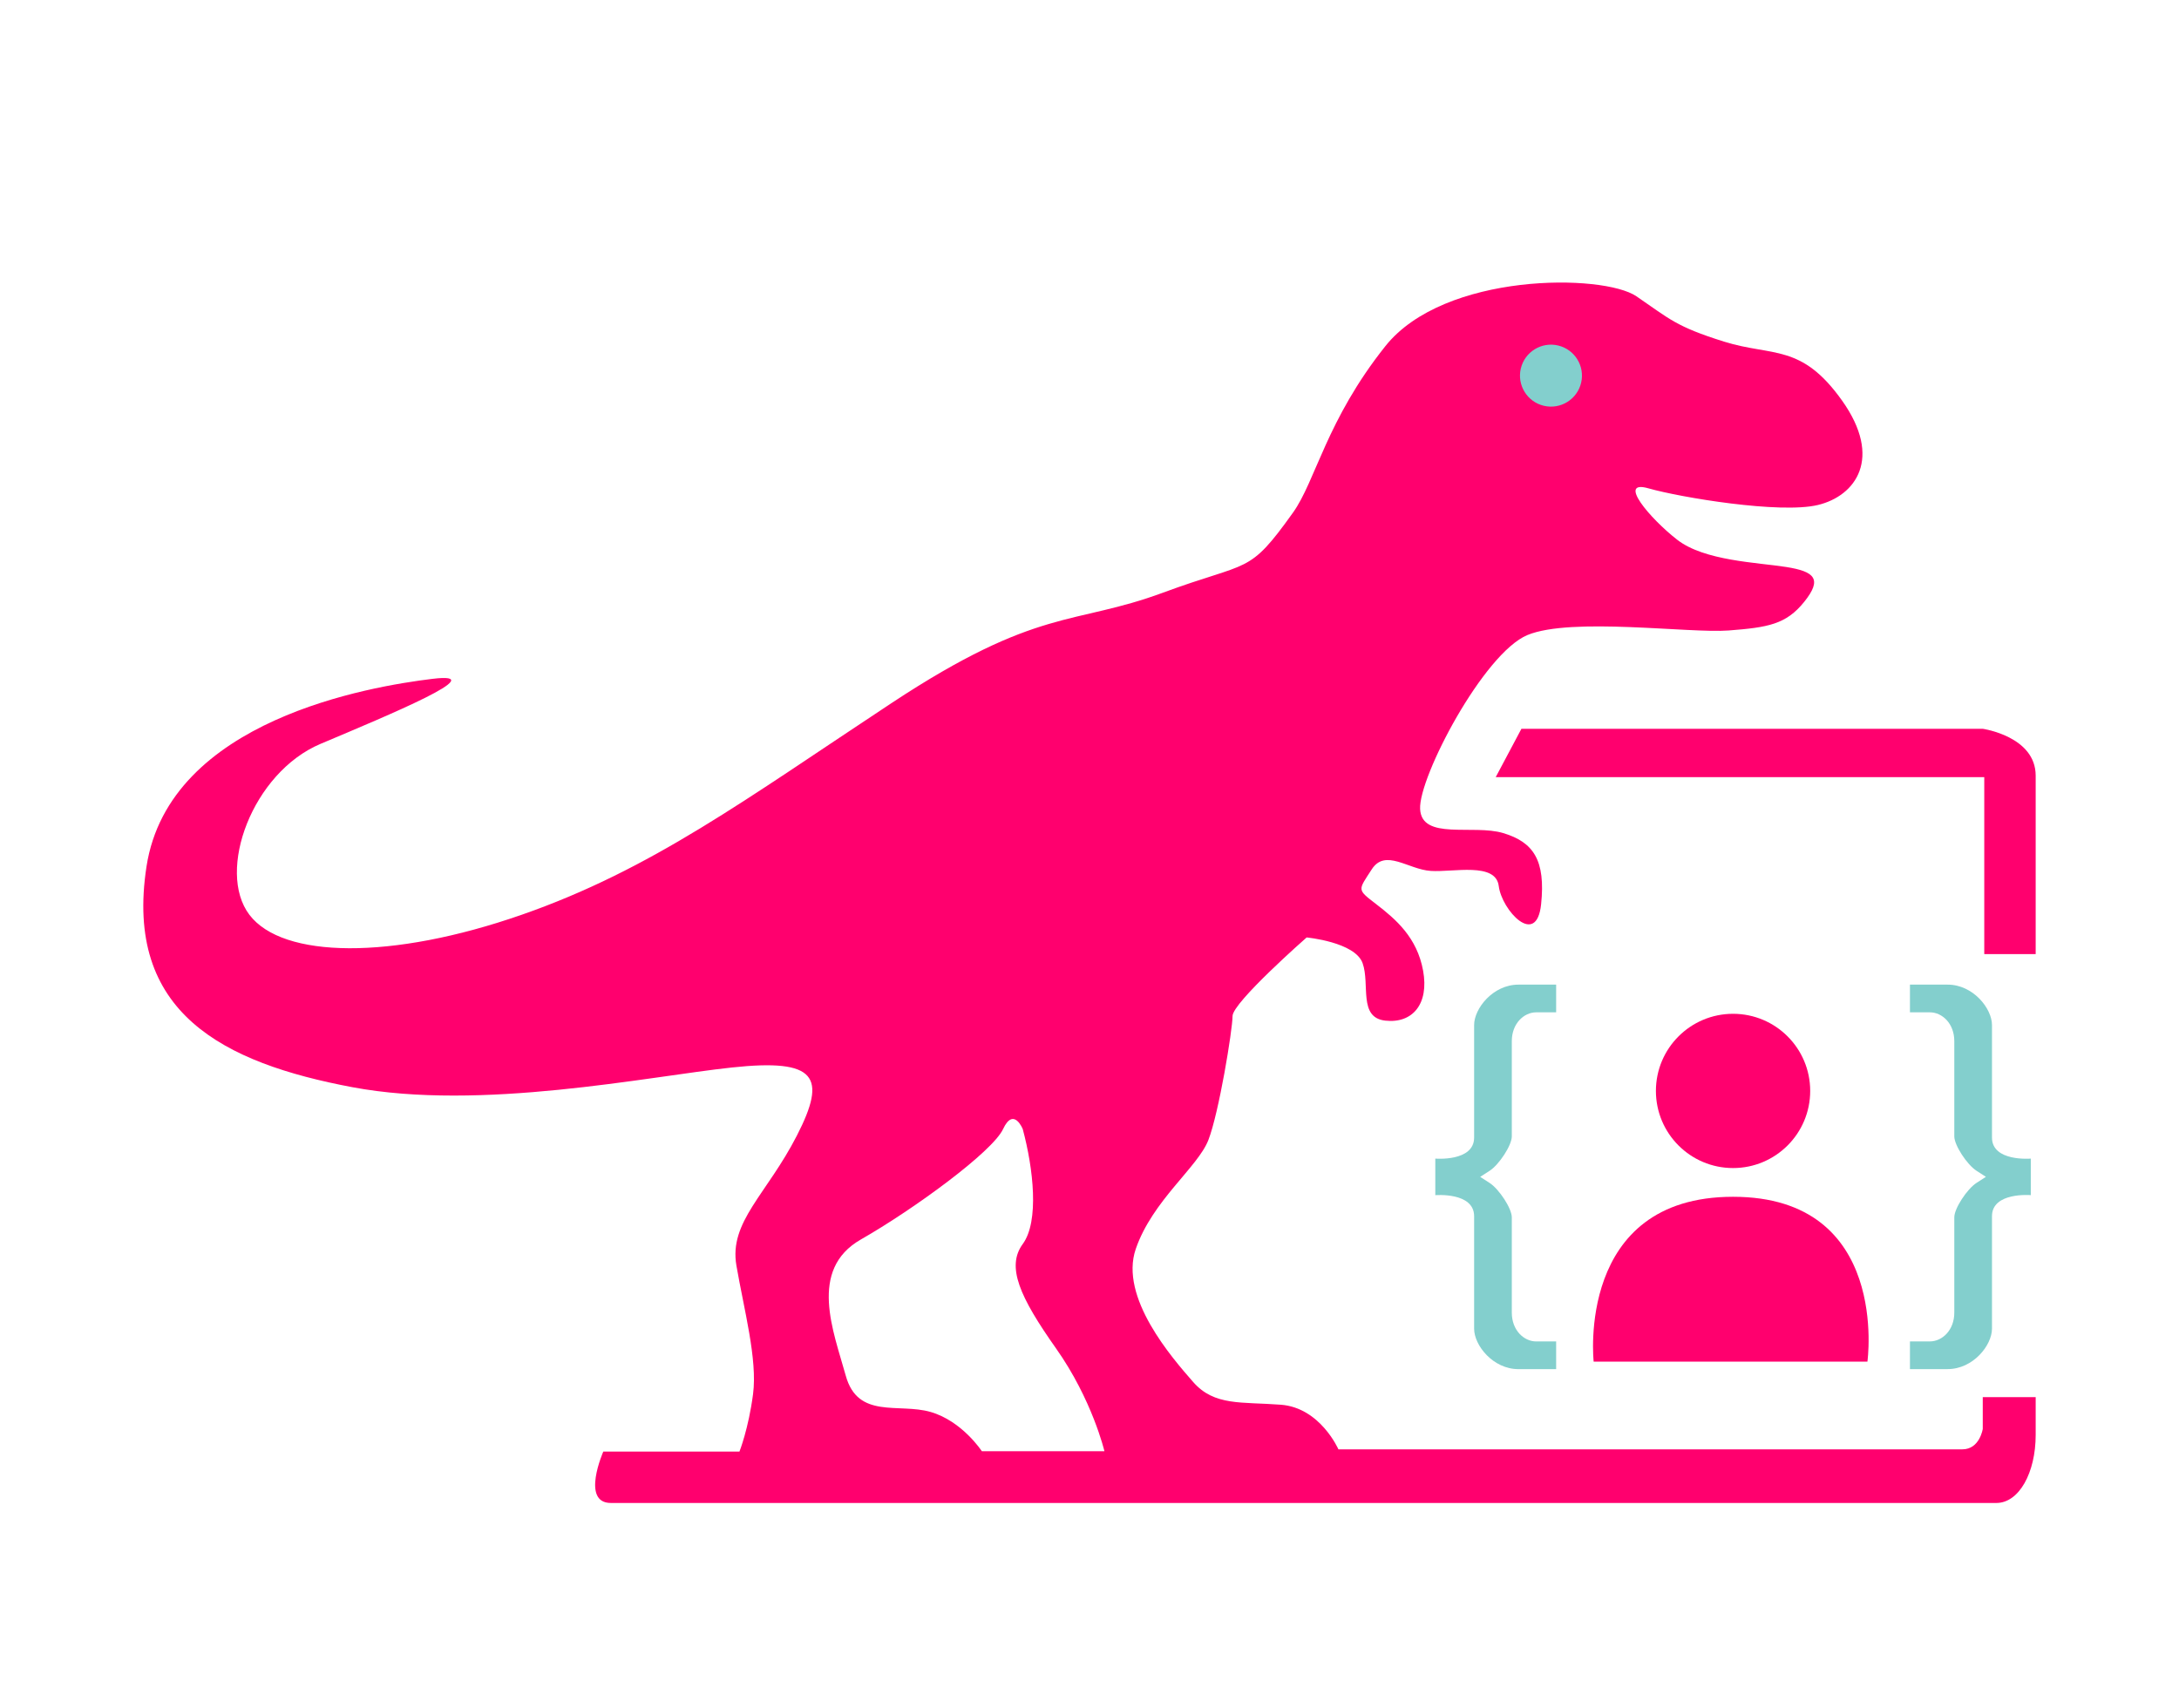
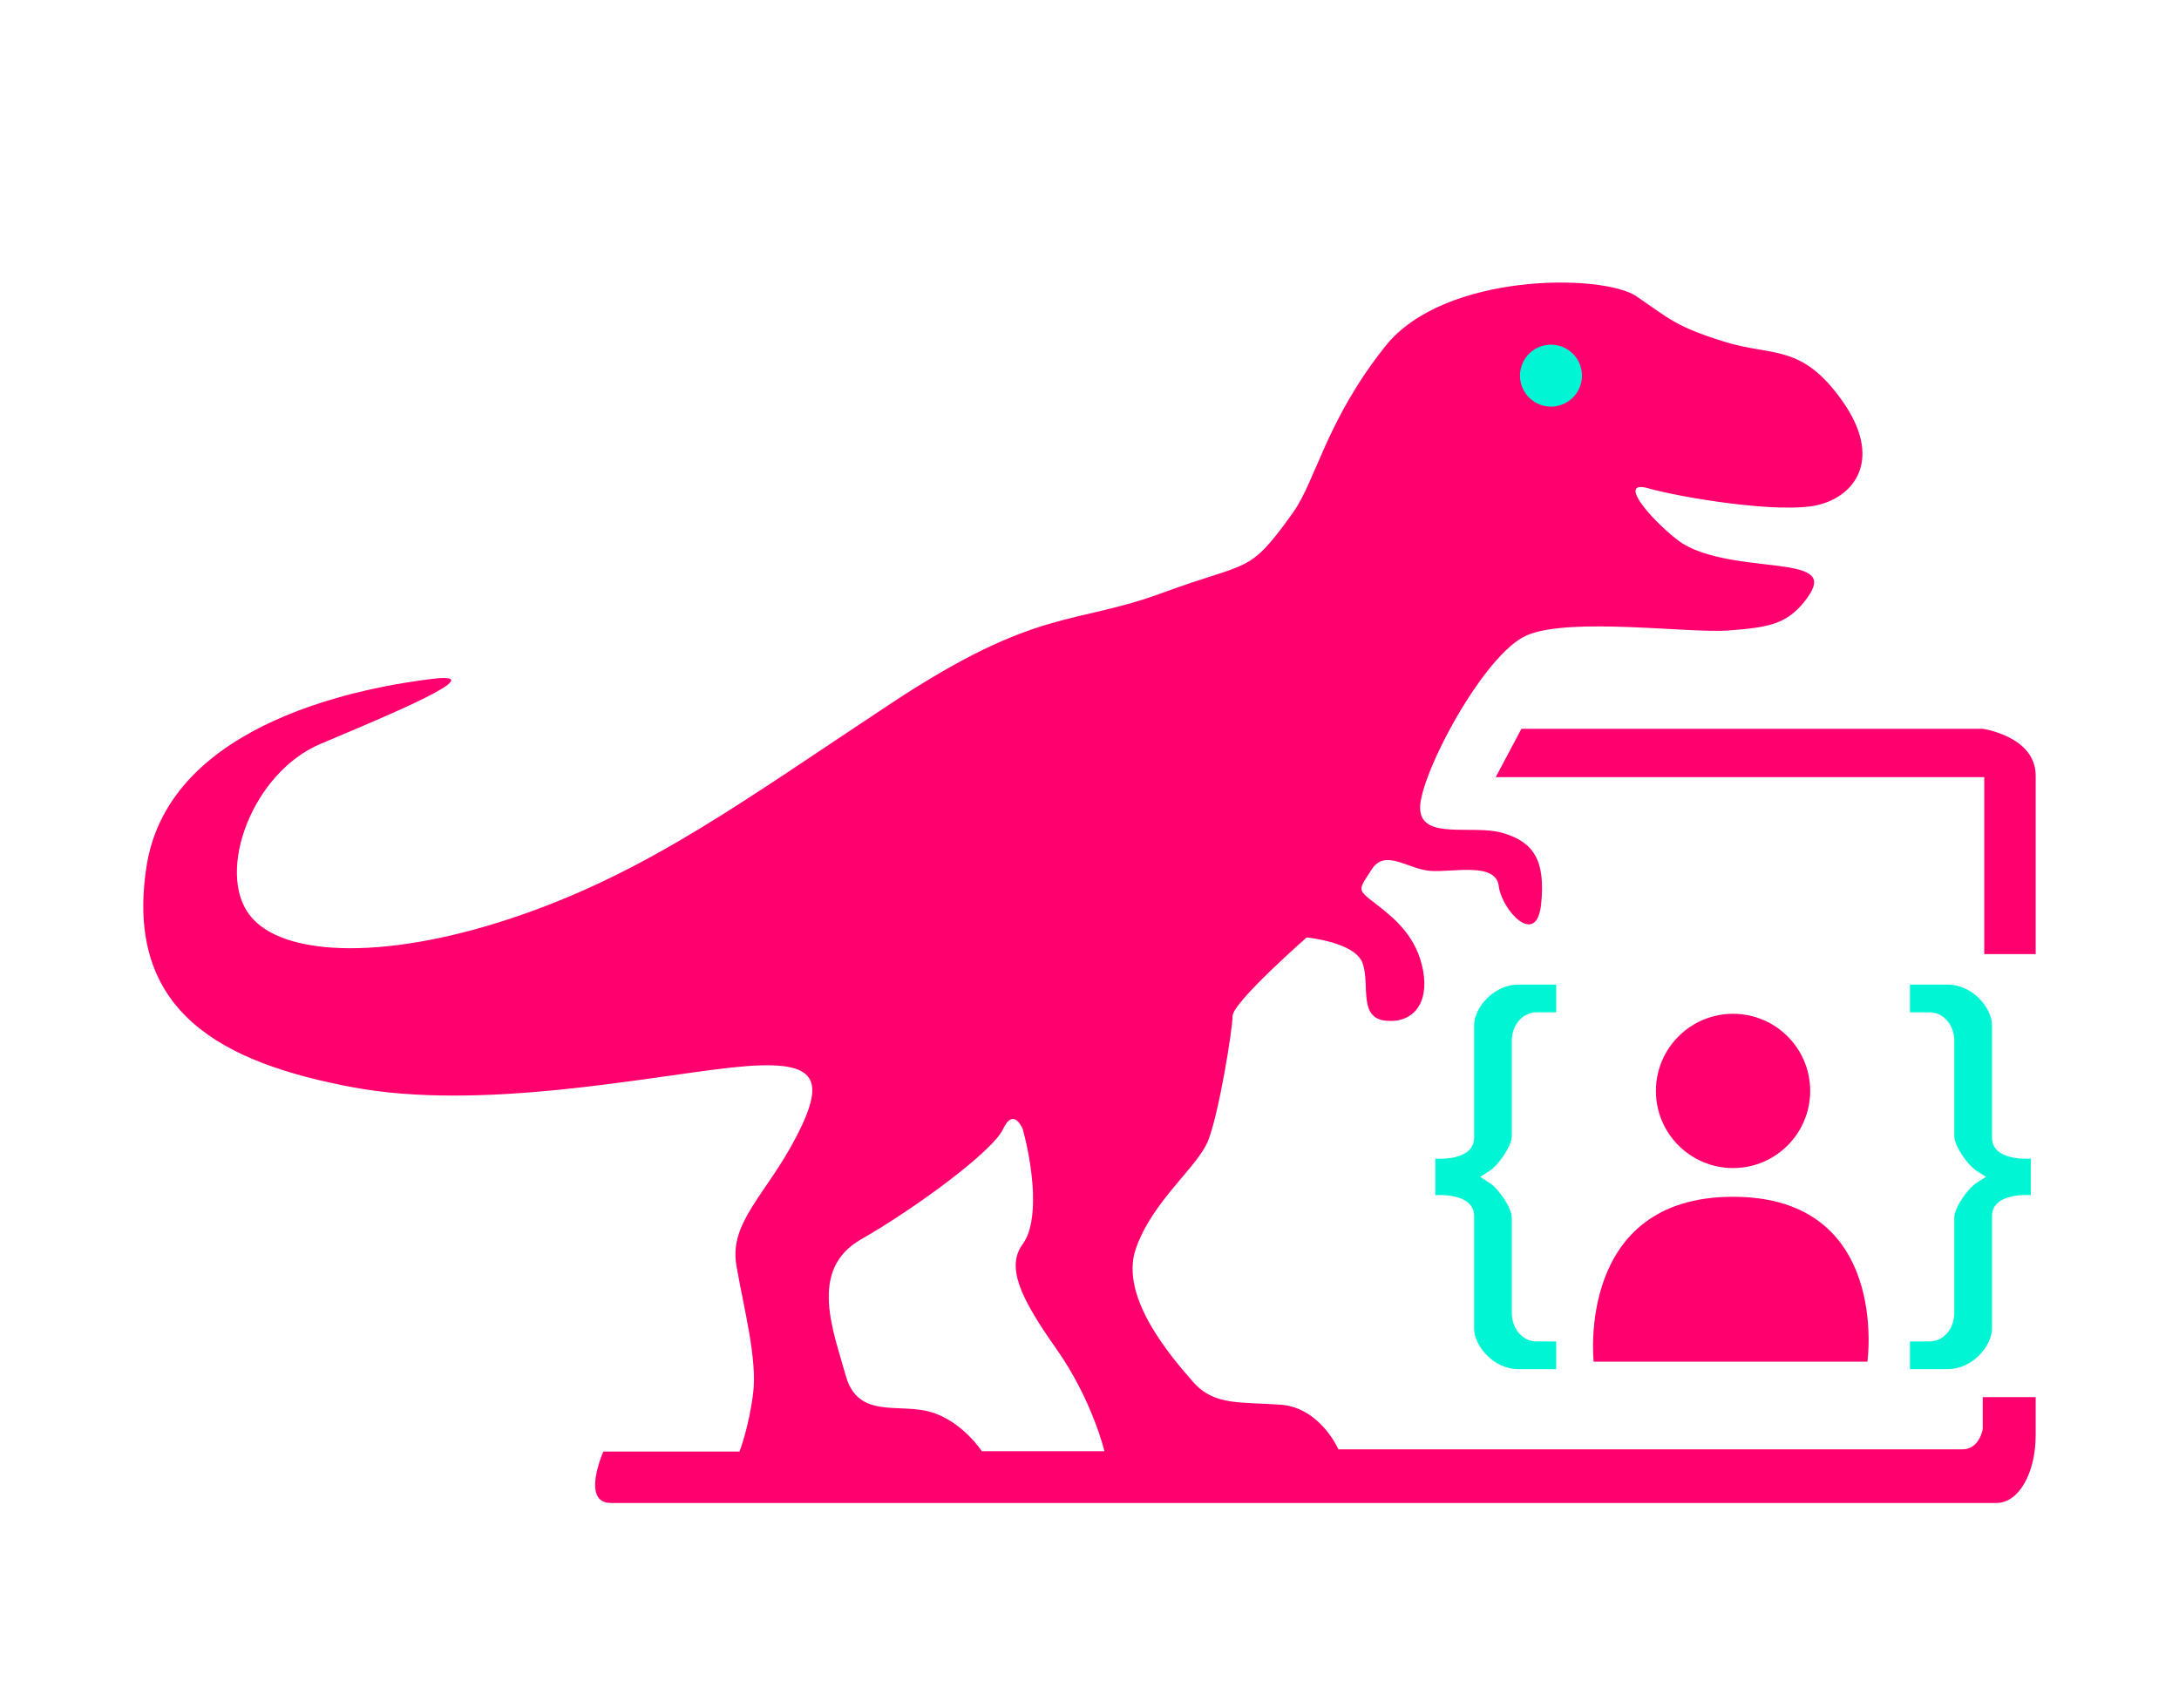
<svg xmlns="http://www.w3.org/2000/svg" id="uuid-c5a91f18-974c-4d73-b36a-d45eccf1c078" data-name="Layer 1" viewBox="0 0 637.8 500">
-   <path d="M572.03,332.71c0-2.6,0-22.71,0-27.9,0-5.19-3.57-8.44-7.14-8.44h-5.84v-8.11s3.57,0,11.03,0,12.98,6.98,12.98,11.84,0,25.79,0,32.93c0,7.14,11.36,6.16,11.36,6.16v5.35s0,5.35,0,5.35c0,0-11.36-.97-11.36,6.16,0,7.14,0,28.06,0,32.93s-5.52,11.84-12.98,11.84h-11.03v-8.11h5.84c3.57,0,7.14-3.24,7.14-8.44s0-25.31,0-27.9,3.73-8.27,6.49-10.06l2.76-1.78-2.76-1.78c-2.76-1.78-6.49-7.46-6.49-10.06Z" style="fill: #83cfcd;" />
-   <path d="M442.51,332.71v-27.9c0-5.19,3.57-8.44,7.14-8.44h5.84s0-8.11,0-8.11c0,0-3.57,0-11.03,0s-12.98,6.98-12.98,11.84,0,25.79,0,32.93c0,7.14-11.36,6.16-11.36,6.16v10.71s11.36-.97,11.36,6.16c0,7.14,0,28.06,0,32.93,0,4.87,5.52,11.84,12.98,11.84h11.03s0-8.11,0-8.11h-5.84c-3.57,0-7.14-3.24-7.14-8.44,0-5.19,0-25.31,0-27.9,0-2.6-3.73-8.27-6.49-10.06l-2.76-1.78,2.76-1.78c2.76-1.78,6.49-7.46,6.49-10.06Z" style="fill: #83cfcd;" />
+   <path d="M572.03,332.71c0-2.6,0-22.71,0-27.9,0-5.19-3.57-8.44-7.14-8.44h-5.84v-8.11s3.57,0,11.03,0,12.98,6.98,12.98,11.84,0,25.79,0,32.93c0,7.14,11.36,6.16,11.36,6.16v5.35s0,5.35,0,5.35c0,0-11.36-.97-11.36,6.16,0,7.14,0,28.06,0,32.93s-5.52,11.84-12.98,11.84h-11.03v-8.11h5.84c3.57,0,7.14-3.24,7.14-8.44s0-25.31,0-27.9,3.73-8.27,6.49-10.06l2.76-1.78-2.76-1.78c-2.76-1.78-6.49-7.46-6.49-10.06Z" style="fill: #00F5D4;" />
+   <path d="M442.51,332.71v-27.9c0-5.19,3.57-8.44,7.14-8.44h5.84s0-8.11,0-8.11c0,0-3.57,0-11.03,0s-12.98,6.98-12.98,11.84,0,25.79,0,32.93c0,7.14-11.36,6.16-11.36,6.16v10.71s11.36-.97,11.36,6.16c0,7.14,0,28.06,0,32.93,0,4.87,5.52,11.84,12.98,11.84h11.03s0-8.11,0-8.11h-5.84c-3.57,0-7.14-3.24-7.14-8.44,0-5.19,0-25.31,0-27.9,0-2.6-3.73-8.27-6.49-10.06l-2.76-1.78,2.76-1.78c2.76-1.78,6.49-7.46,6.49-10.06Z" style="fill: #00F5D4;" />
  <path d="M445.33,213.35l-7.53,14.17h143v51.8h15.05v-52.24c0-11.51-15.5-13.72-15.5-13.72h-135.03Z" style="fill: #FF006E;" />
  <circle cx="507.27" cy="319.38" r="22.58" style="fill: #FF006E;" />
  <path d="M546.6,398.63s6.78-48.26-39.33-48.26-40.8,48.26-40.8,48.26h80.13Z" style="fill: #FF006E;" />
  <path d="M580.36,409.03v9.3s-.89,5.98-5.98,5.98h-182.62s-5.31-12.17-16.82-13.06c-11.51-.89-19.48.44-25.68-6.64-6.2-7.08-21.69-24.79-16.82-38.96,4.87-14.17,18.15-23.91,21.25-31.88,3.1-7.97,7.08-32.32,7.08-36.3s21.69-23.02,21.69-23.02c0,0,14.17,1.33,16.38,7.53,2.21,6.2-1.33,15.94,6.64,16.82,7.97.89,12.84-4.87,11.07-14.61-1.77-9.74-7.97-15.05-13.72-19.48-5.76-4.43-5.31-3.98-1.33-10.18,3.98-6.2,10.63,0,17.27.44,6.64.44,19.04-2.66,19.92,4.43s11.07,18.15,12.4,5.31c1.33-12.84-2.21-18.15-11.07-20.81-8.85-2.66-23.91,2.21-24.35-7.08-.44-9.3,18.59-45.6,31.43-50.91,12.84-5.31,47.37-.44,58.88-1.33,11.51-.89,16.82-1.77,22.14-8.41s3.1-8.85-5.31-10.18c-8.41-1.33-23.91-1.77-31.88-7.97-7.97-6.2-17.71-17.71-8.41-15.05,9.3,2.66,38.52,7.53,49.59,4.87,11.07-2.66,19.04-13.72,7.08-30.55-11.95-16.82-20.37-12.84-34.53-17.27-14.17-4.43-15.94-6.64-25.68-13.28-9.74-6.64-56.23-7.08-73.49,14.61-17.27,21.69-20.37,39.4-27.01,48.7-13.2,18.49-12.53,14.01-38.07,23.46-26.32,9.74-36.5,3.98-79.45,32.32s-70.19,48.7-108.27,61.98c-38.07,13.28-69.95,12.84-79.69,0-9.74-12.84.89-41.62,20.81-50.03s50.91-21.25,32.76-19.04c-18.15,2.21-77.03,11.95-83.68,54.9-6.64,42.94,22.58,57.55,60.21,64.64,37.63,7.08,86.33-3.1,111.12-5.76,24.79-2.66,27.89,2.66,19.04,19.92-8.85,17.27-19.92,25.24-17.71,38.07,2.21,12.84,6.2,27.45,4.87,37.63-1.33,10.18-3.98,16.82-3.98,16.82h-39.85s-6.64,15.05,2.21,15.05h405.54c6.64,0,11.51-8.85,11.51-19.92v-11.07h-15.5ZM287.39,424.86s-5.76-8.85-15.05-11.51c-9.3-2.66-21.25,2.21-24.79-10.63s-11.07-30.99,4.43-39.85c15.5-8.85,38.52-25.68,41.62-32.32,3.1-6.64,5.76,0,5.76,0,3.1,11.51,4.87,27.01,0,33.65-4.87,6.64-.89,15.5,9.74,30.55s14.17,30.11,14.17,30.11h-35.86Z" style="fill: #FF006E;" />
-   <circle cx="453.99" cy="109.98" r="9.07" transform="translate(242.65 526.56) rotate(-76.72)" style="fill: #83cfcd;" />
+   <circle cx="453.99" cy="109.98" r="9.07" transform="translate(242.65 526.56) rotate(-76.72)" style="fill: #00F5D4;" />
</svg>
